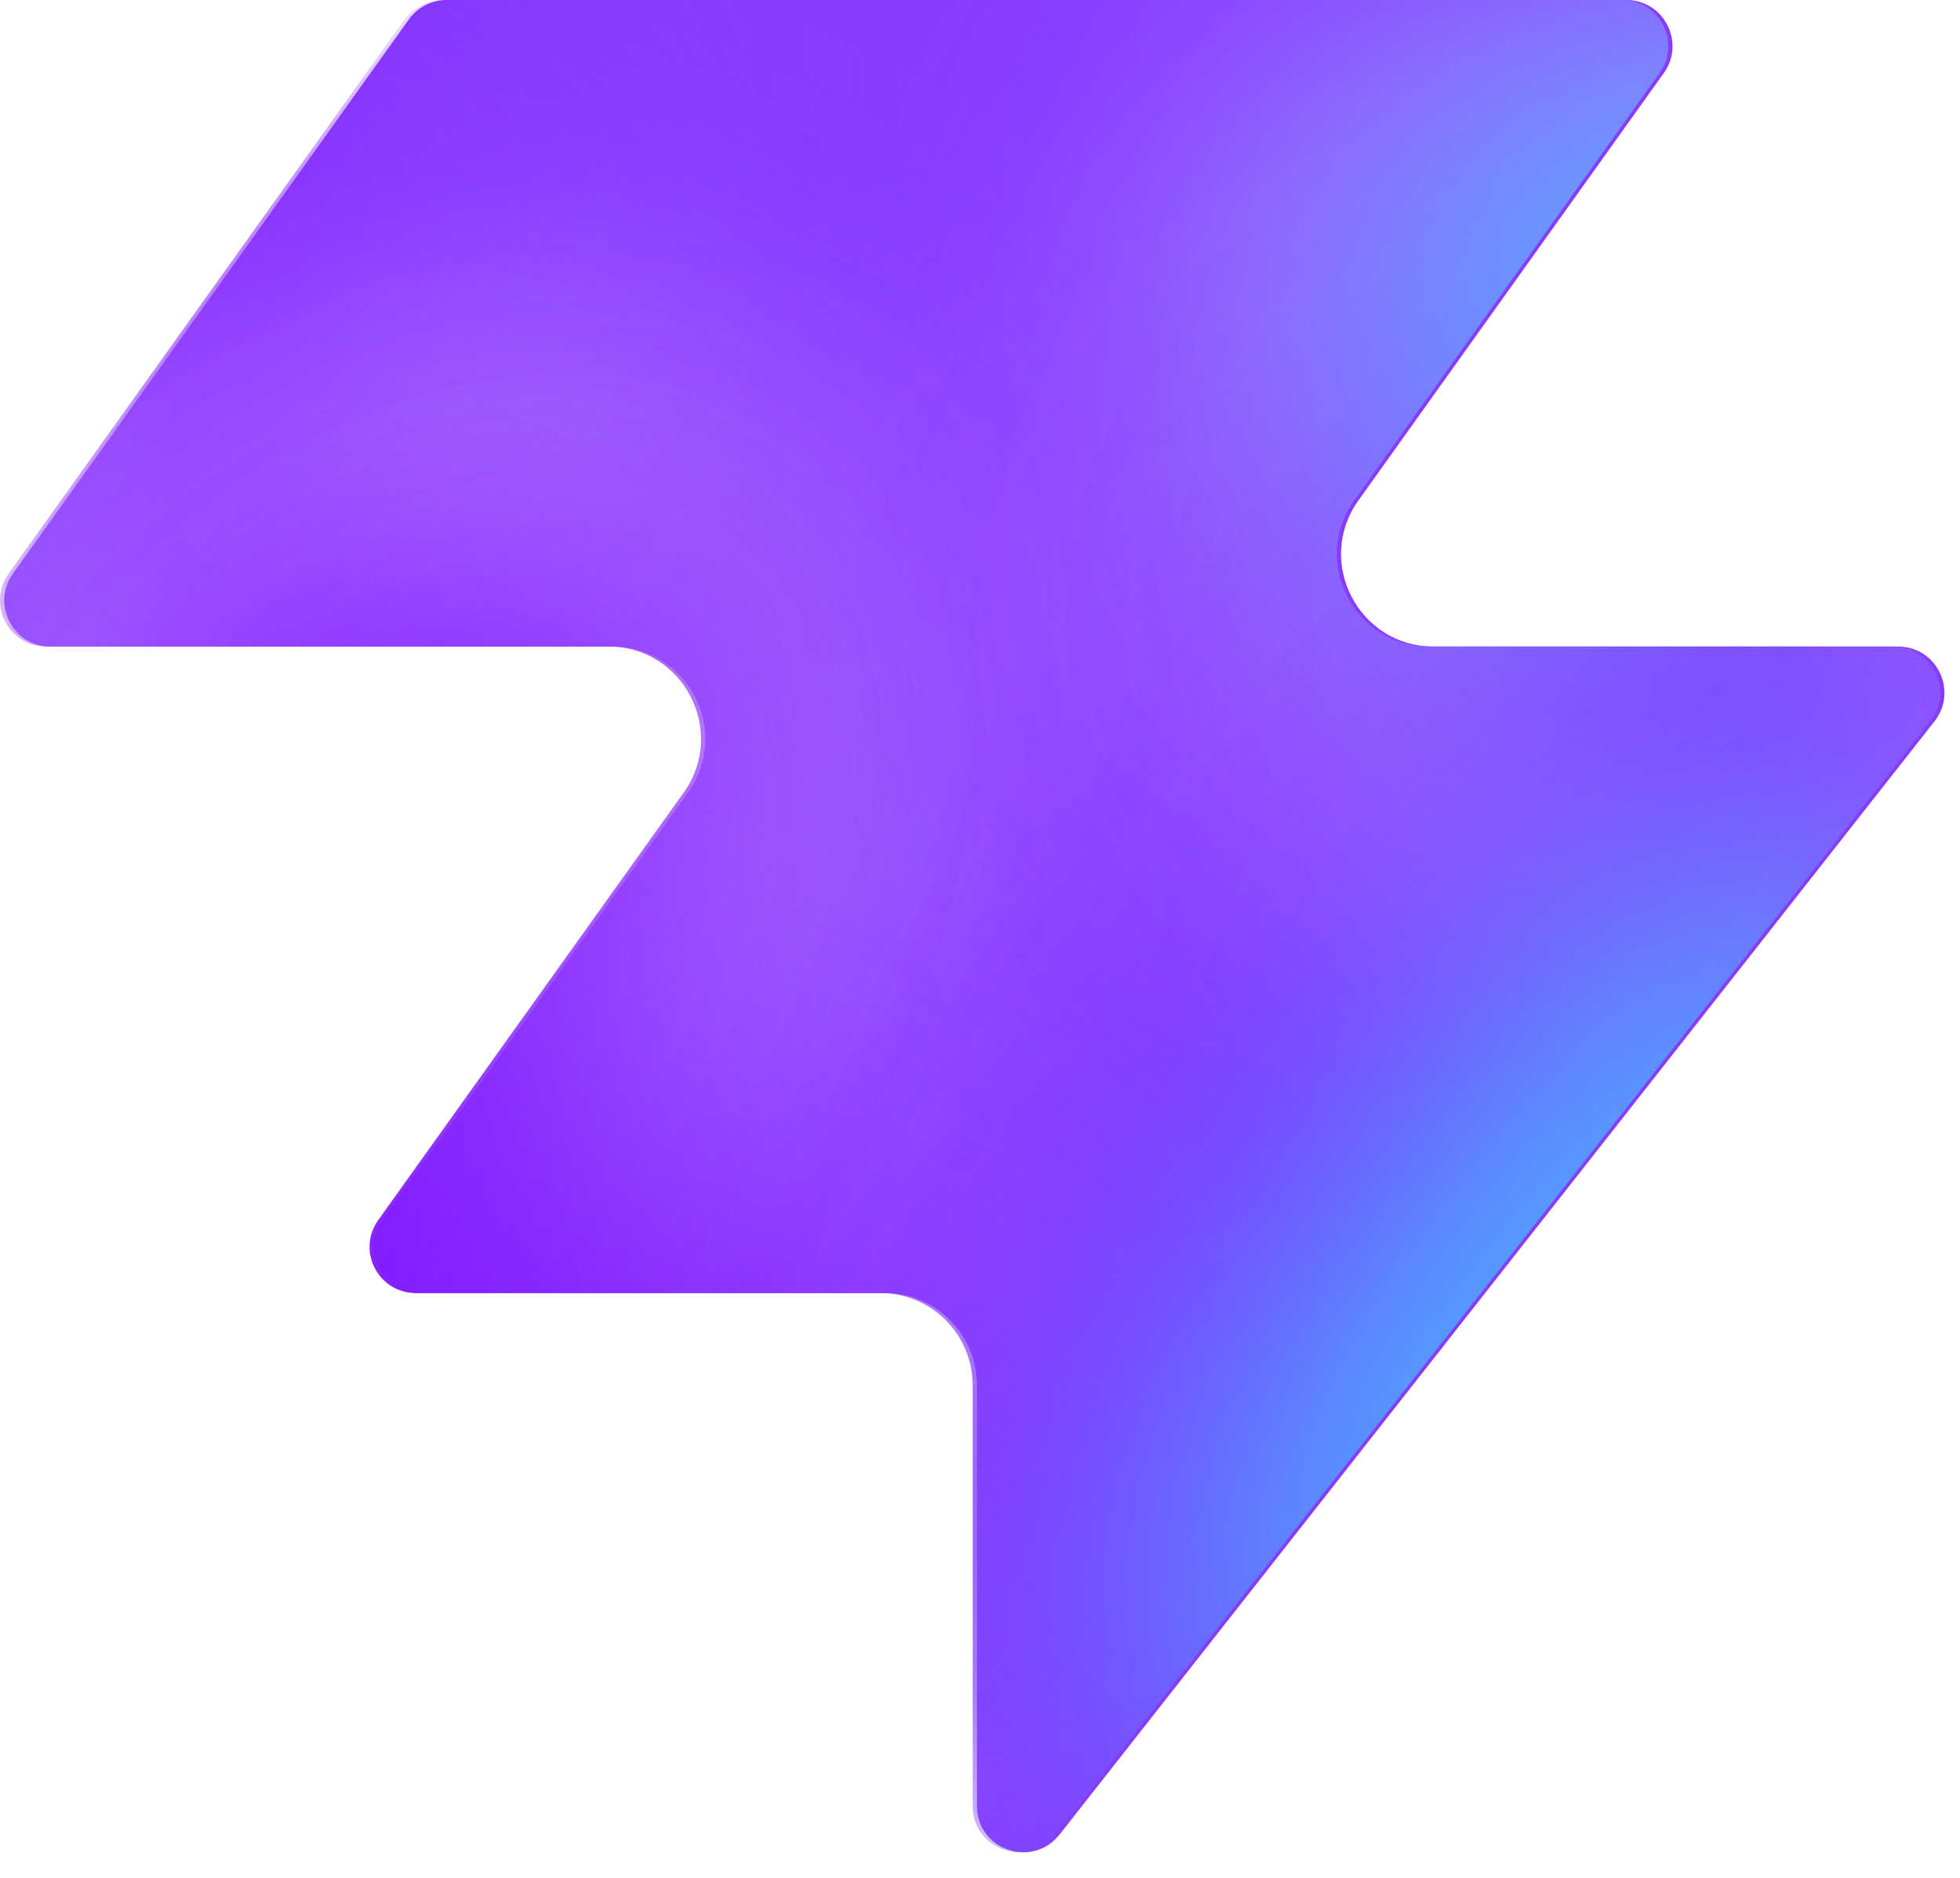
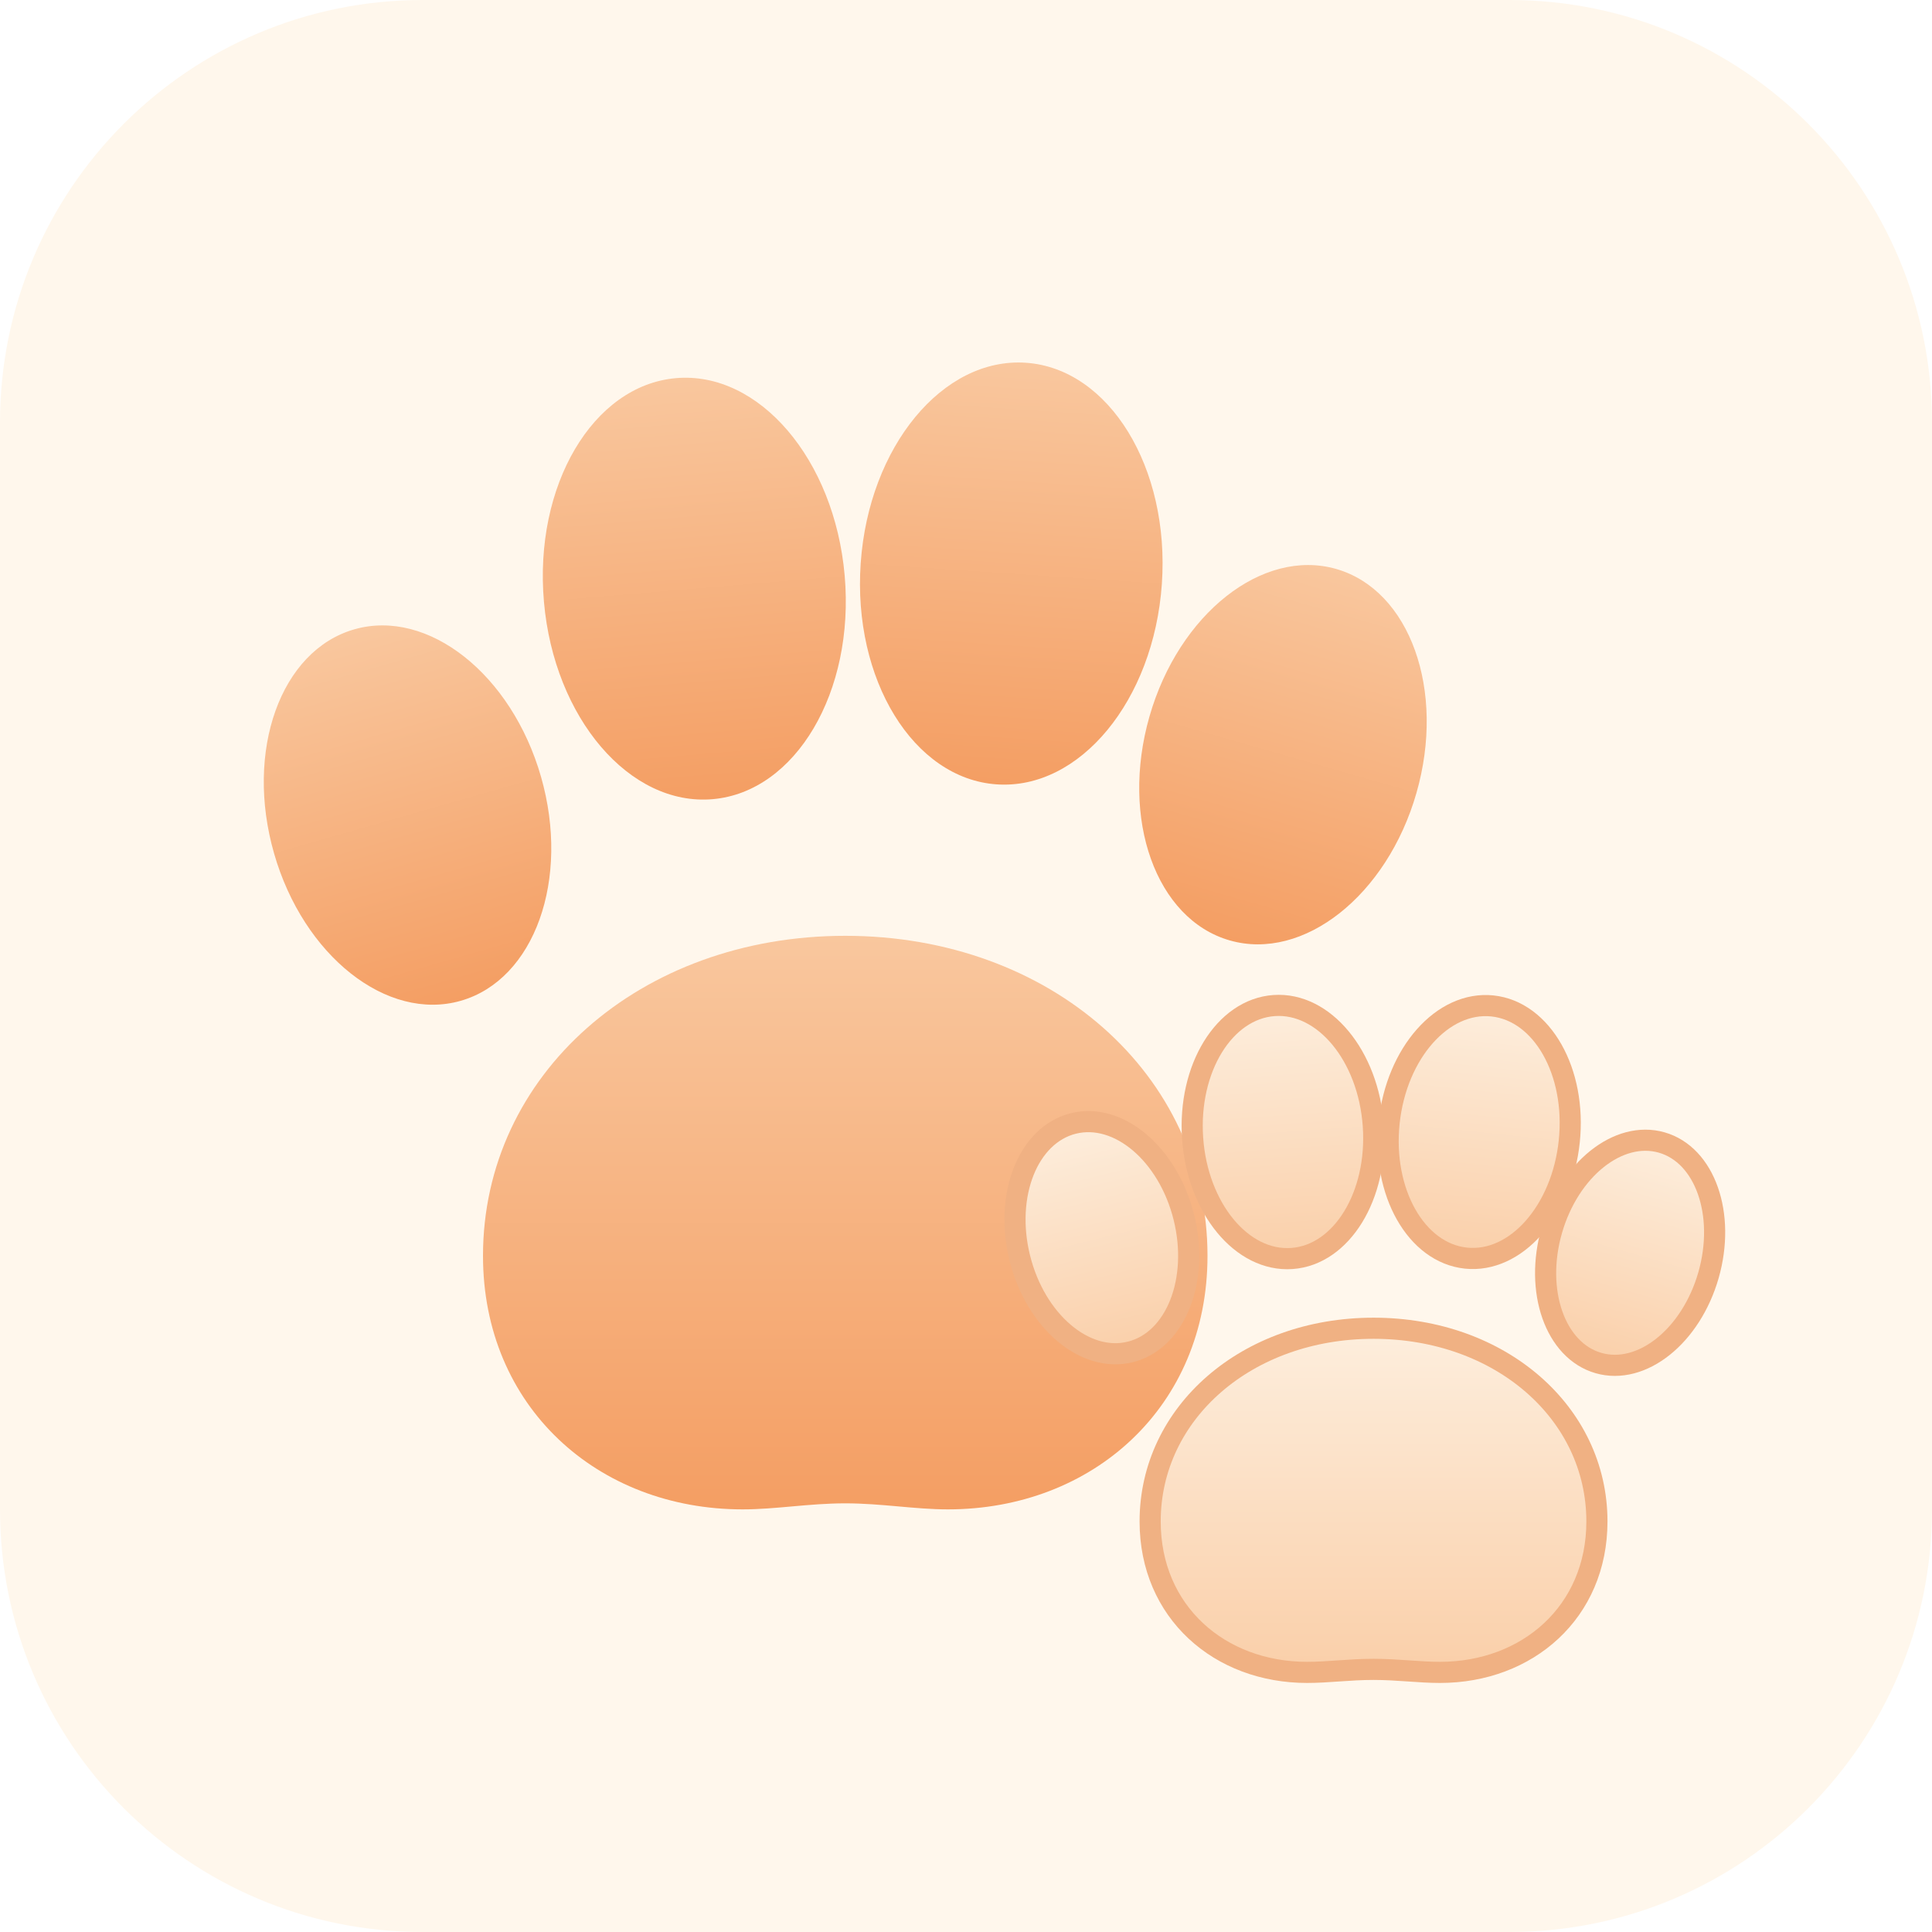
- <svg xmlns="http://www.w3.org/2000/svg" width="48" height="46" fill="none" viewBox="0 0 48 46">
-   <path fill="#863bff" d="M25.946 44.938c-.664.845-2.021.375-2.021-.698V33.937a2.26 2.26 0 0 0-2.262-2.262H10.287c-.92 0-1.456-1.04-.92-1.788l7.48-10.471c1.07-1.497 0-3.578-1.842-3.578H1.237c-.92 0-1.456-1.04-.92-1.788L10.013.474c.214-.297.556-.474.92-.474h28.894c.92 0 1.456 1.04.92 1.788l-7.48 10.471c-1.07 1.498 0 3.579 1.842 3.579h11.377c.943 0 1.473 1.088.89 1.83L25.947 44.94z" style="fill:#863bff;fill:color(display-p3 .525 .23 1);fill-opacity:1" />
-   <mask id="a" width="48" height="46" x="0" y="0" maskUnits="userSpaceOnUse" style="mask-type:alpha">
-     <path fill="#000" d="M25.842 44.938c-.664.844-2.021.375-2.021-.698V33.937a2.26 2.26 0 0 0-2.262-2.262H10.183c-.92 0-1.456-1.04-.92-1.788l7.48-10.471c1.07-1.498 0-3.579-1.842-3.579H1.133c-.92 0-1.456-1.04-.92-1.787L9.91.473c.214-.297.556-.474.92-.474h28.894c.92 0 1.456 1.04.92 1.788l-7.48 10.471c-1.07 1.498 0 3.578 1.842 3.578h11.377c.943 0 1.473 1.088.89 1.832L25.843 44.94z" style="fill:#000;fill-opacity:1" />
-   </mask>
-   <g mask="url(#a)">
-     <g filter="url(#b)">
-       <ellipse cx="5.508" cy="14.704" fill="#ede6ff" rx="5.508" ry="14.704" style="fill:#ede6ff;fill:color(display-p3 .927 .903 1);fill-opacity:1" transform="matrix(.00324 1 1 -.00324 -4.47 31.516)" />
-     </g>
-     <g filter="url(#c)">
-       <ellipse cx="10.399" cy="29.851" fill="#ede6ff" rx="10.399" ry="29.851" style="fill:#ede6ff;fill:color(display-p3 .927 .903 1);fill-opacity:1" transform="matrix(.00324 1 1 -.00324 -39.328 7.883)" />
-     </g>
-     <g filter="url(#d)">
-       <ellipse cx="5.508" cy="30.487" fill="#7e14ff" rx="5.508" ry="30.487" style="fill:#7e14ff;fill:color(display-p3 .492 .077 1);fill-opacity:1" transform="rotate(89.814 -25.913 -14.639)scale(1 -1)" />
-     </g>
-     <g filter="url(#e)">
-       <ellipse cx="5.508" cy="30.599" fill="#7e14ff" rx="5.508" ry="30.599" style="fill:#7e14ff;fill:color(display-p3 .492 .077 1);fill-opacity:1" transform="rotate(89.814 -32.644 -3.334)scale(1 -1)" />
-     </g>
-     <g filter="url(#f)">
-       <ellipse cx="5.508" cy="30.599" fill="#7e14ff" rx="5.508" ry="30.599" style="fill:#7e14ff;fill:color(display-p3 .492 .077 1);fill-opacity:1" transform="matrix(.00324 1 1 -.00324 -34.34 30.47)" />
-     </g>
-     <g filter="url(#g)">
-       <ellipse cx="14.072" cy="22.078" fill="#ede6ff" rx="14.072" ry="22.078" style="fill:#ede6ff;fill:color(display-p3 .927 .903 1);fill-opacity:1" transform="rotate(93.35 24.506 48.493)scale(-1 1)" />
-     </g>
-     <g filter="url(#h)">
-       <ellipse cx="3.47" cy="21.501" fill="#7e14ff" rx="3.47" ry="21.501" style="fill:#7e14ff;fill:color(display-p3 .492 .077 1);fill-opacity:1" transform="rotate(89.009 28.708 47.59)scale(-1 1)" />
-     </g>
-     <g filter="url(#i)">
-       <ellipse cx="3.47" cy="21.501" fill="#7e14ff" rx="3.47" ry="21.501" style="fill:#7e14ff;fill:color(display-p3 .492 .077 1);fill-opacity:1" transform="rotate(89.009 28.708 47.59)scale(-1 1)" />
-     </g>
-     <g filter="url(#j)">
-       <ellipse cx=".387" cy="8.972" fill="#7e14ff" rx="4.407" ry="29.108" style="fill:#7e14ff;fill:color(display-p3 .492 .077 1);fill-opacity:1" transform="rotate(39.51 .387 8.972)" />
-     </g>
-     <g filter="url(#k)">
-       <ellipse cx="47.523" cy="-6.092" fill="#7e14ff" rx="4.407" ry="29.108" style="fill:#7e14ff;fill:color(display-p3 .492 .077 1);fill-opacity:1" transform="rotate(37.892 47.523 -6.092)" />
-     </g>
-     <g filter="url(#l)">
-       <ellipse cx="41.412" cy="6.333" fill="#47bfff" rx="5.971" ry="9.665" style="fill:#47bfff;fill:color(display-p3 .28 .748 1);fill-opacity:1" transform="rotate(37.892 41.412 6.333)" />
-     </g>
-     <g filter="url(#m)">
-       <ellipse cx="-1.879" cy="38.332" fill="#7e14ff" rx="4.407" ry="29.108" style="fill:#7e14ff;fill:color(display-p3 .492 .077 1);fill-opacity:1" transform="rotate(37.892 -1.88 38.332)" />
-     </g>
-     <g filter="url(#n)">
-       <ellipse cx="-1.879" cy="38.332" fill="#7e14ff" rx="4.407" ry="29.108" style="fill:#7e14ff;fill:color(display-p3 .492 .077 1);fill-opacity:1" transform="rotate(37.892 -1.88 38.332)" />
-     </g>
-     <g filter="url(#o)">
-       <ellipse cx="35.651" cy="29.907" fill="#7e14ff" rx="4.407" ry="29.108" style="fill:#7e14ff;fill:color(display-p3 .492 .077 1);fill-opacity:1" transform="rotate(37.892 35.651 29.907)" />
-     </g>
-     <g filter="url(#p)">
-       <ellipse cx="38.418" cy="32.4" fill="#47bfff" rx="5.971" ry="15.297" style="fill:#47bfff;fill:color(display-p3 .28 .748 1);fill-opacity:1" transform="rotate(37.892 38.418 32.4)" />
-     </g>
+ <svg xmlns="http://www.w3.org/2000/svg" viewBox="0 0 64 64">
+   <defs>
+     <linearGradient id="peach" x1="0" y1="0" x2="0" y2="1">
+       <stop offset="0" stop-color="#F9C79E" />
+       <stop offset="1" stop-color="#F49E63" />
+     </linearGradient>
+     <linearGradient id="pale" x1="0" y1="0" x2="0" y2="1">
+       <stop offset="0" stop-color="#FDEEDD" />
+       <stop offset="1" stop-color="#FACFA9" />
+     </linearGradient>
+   </defs>
+   <rect width="64" height="64" rx="14" fill="#FFF7EC" />
+   <g fill="url(#peach)">
+     <ellipse cx="13.5" cy="27" rx="4.6" ry="6.4" transform="rotate(-16 13.5 27)" />
+     <ellipse cx="23" cy="19.5" rx="5" ry="7" transform="rotate(-5 23 19.5)" />
+     <ellipse cx="33.5" cy="19" rx="5" ry="7" transform="rotate(4 33.5 19)" />
+     <ellipse cx="42.5" cy="25" rx="4.6" ry="6.4" transform="rotate(16 42.5 25)" />
+     <path d="M28 31c6.8 0 12 4.6 12 10.6 0 5-3.8 8.4-8.6 8.4-1.1 0-2.2-.2-3.4-.2s-2.3.2-3.4.2C19.8 50 16 46.6 16 41.6 16 35.6 21.2 31 28 31z" />
  </g>
-   <defs>
-     <filter id="b" width="60.045" height="41.654" x="-19.77" y="16.149" color-interpolation-filters="sRGB" filterUnits="userSpaceOnUse">
-       <feFlood flood-opacity="0" result="BackgroundImageFix" />
-       <feBlend in="SourceGraphic" in2="BackgroundImageFix" result="shape" />
-       <feGaussianBlur result="effect1_foregroundBlur_2002_17158" stdDeviation="7.659" />
-     </filter>
-     <filter id="c" width="90.34" height="51.437" x="-54.613" y="-7.533" color-interpolation-filters="sRGB" filterUnits="userSpaceOnUse">
-       <feFlood flood-opacity="0" result="BackgroundImageFix" />
-       <feBlend in="SourceGraphic" in2="BackgroundImageFix" result="shape" />
-       <feGaussianBlur result="effect1_foregroundBlur_2002_17158" stdDeviation="7.659" />
-     </filter>
-     <filter id="d" width="79.355" height="29.4" x="-49.64" y="2.03" color-interpolation-filters="sRGB" filterUnits="userSpaceOnUse">
-       <feFlood flood-opacity="0" result="BackgroundImageFix" />
-       <feBlend in="SourceGraphic" in2="BackgroundImageFix" result="shape" />
-       <feGaussianBlur result="effect1_foregroundBlur_2002_17158" stdDeviation="4.596" />
-     </filter>
-     <filter id="e" width="79.579" height="29.4" x="-45.045" y="20.029" color-interpolation-filters="sRGB" filterUnits="userSpaceOnUse">
-       <feFlood flood-opacity="0" result="BackgroundImageFix" />
-       <feBlend in="SourceGraphic" in2="BackgroundImageFix" result="shape" />
-       <feGaussianBlur result="effect1_foregroundBlur_2002_17158" stdDeviation="4.596" />
-     </filter>
-     <filter id="f" width="79.579" height="29.4" x="-43.513" y="21.178" color-interpolation-filters="sRGB" filterUnits="userSpaceOnUse">
-       <feFlood flood-opacity="0" result="BackgroundImageFix" />
-       <feBlend in="SourceGraphic" in2="BackgroundImageFix" result="shape" />
-       <feGaussianBlur result="effect1_foregroundBlur_2002_17158" stdDeviation="4.596" />
-     </filter>
-     <filter id="g" width="74.749" height="58.852" x="15.756" y="-17.901" color-interpolation-filters="sRGB" filterUnits="userSpaceOnUse">
-       <feFlood flood-opacity="0" result="BackgroundImageFix" />
-       <feBlend in="SourceGraphic" in2="BackgroundImageFix" result="shape" />
-       <feGaussianBlur result="effect1_foregroundBlur_2002_17158" stdDeviation="7.659" />
-     </filter>
-     <filter id="h" width="61.377" height="25.362" x="23.548" y="2.284" color-interpolation-filters="sRGB" filterUnits="userSpaceOnUse">
-       <feFlood flood-opacity="0" result="BackgroundImageFix" />
-       <feBlend in="SourceGraphic" in2="BackgroundImageFix" result="shape" />
-       <feGaussianBlur result="effect1_foregroundBlur_2002_17158" stdDeviation="4.596" />
-     </filter>
-     <filter id="i" width="61.377" height="25.362" x="23.548" y="2.284" color-interpolation-filters="sRGB" filterUnits="userSpaceOnUse">
-       <feFlood flood-opacity="0" result="BackgroundImageFix" />
-       <feBlend in="SourceGraphic" in2="BackgroundImageFix" result="shape" />
-       <feGaussianBlur result="effect1_foregroundBlur_2002_17158" stdDeviation="4.596" />
-     </filter>
-     <filter id="j" width="56.045" height="63.649" x="-27.636" y="-22.853" color-interpolation-filters="sRGB" filterUnits="userSpaceOnUse">
-       <feFlood flood-opacity="0" result="BackgroundImageFix" />
-       <feBlend in="SourceGraphic" in2="BackgroundImageFix" result="shape" />
-       <feGaussianBlur result="effect1_foregroundBlur_2002_17158" stdDeviation="4.596" />
-     </filter>
-     <filter id="k" width="54.814" height="64.646" x="20.116" y="-38.415" color-interpolation-filters="sRGB" filterUnits="userSpaceOnUse">
-       <feFlood flood-opacity="0" result="BackgroundImageFix" />
-       <feBlend in="SourceGraphic" in2="BackgroundImageFix" result="shape" />
-       <feGaussianBlur result="effect1_foregroundBlur_2002_17158" stdDeviation="4.596" />
-     </filter>
-     <filter id="l" width="33.541" height="35.313" x="24.641" y="-11.323" color-interpolation-filters="sRGB" filterUnits="userSpaceOnUse">
-       <feFlood flood-opacity="0" result="BackgroundImageFix" />
-       <feBlend in="SourceGraphic" in2="BackgroundImageFix" result="shape" />
-       <feGaussianBlur result="effect1_foregroundBlur_2002_17158" stdDeviation="4.596" />
-     </filter>
-     <filter id="m" width="54.814" height="64.646" x="-29.286" y="6.009" color-interpolation-filters="sRGB" filterUnits="userSpaceOnUse">
-       <feFlood flood-opacity="0" result="BackgroundImageFix" />
-       <feBlend in="SourceGraphic" in2="BackgroundImageFix" result="shape" />
-       <feGaussianBlur result="effect1_foregroundBlur_2002_17158" stdDeviation="4.596" />
-     </filter>
-     <filter id="n" width="54.814" height="64.646" x="-29.286" y="6.009" color-interpolation-filters="sRGB" filterUnits="userSpaceOnUse">
-       <feFlood flood-opacity="0" result="BackgroundImageFix" />
-       <feBlend in="SourceGraphic" in2="BackgroundImageFix" result="shape" />
-       <feGaussianBlur result="effect1_foregroundBlur_2002_17158" stdDeviation="4.596" />
-     </filter>
-     <filter id="o" width="54.814" height="64.646" x="8.244" y="-2.416" color-interpolation-filters="sRGB" filterUnits="userSpaceOnUse">
-       <feFlood flood-opacity="0" result="BackgroundImageFix" />
-       <feBlend in="SourceGraphic" in2="BackgroundImageFix" result="shape" />
-       <feGaussianBlur result="effect1_foregroundBlur_2002_17158" stdDeviation="4.596" />
-     </filter>
-     <filter id="p" width="39.409" height="43.623" x="18.713" y="10.588" color-interpolation-filters="sRGB" filterUnits="userSpaceOnUse">
-       <feFlood flood-opacity="0" result="BackgroundImageFix" />
-       <feBlend in="SourceGraphic" in2="BackgroundImageFix" result="shape" />
-       <feGaussianBlur result="effect1_foregroundBlur_2002_17158" stdDeviation="4.596" />
-     </filter>
-   </defs>
+   <g fill="url(#pale)" stroke="#F0B183" stroke-width="0.7" transform="translate(-3.5,-3)">
+     <ellipse cx="40" cy="44" rx="2.8" ry="3.9" transform="rotate(-14 40 44)" />
+     <ellipse cx="46" cy="40.5" rx="3" ry="4.2" transform="rotate(-4 46 40.5)" />
+     <ellipse cx="52.5" cy="40.5" rx="3" ry="4.2" transform="rotate(6 52.5 40.5)" />
+     <ellipse cx="57.5" cy="44.5" rx="2.7" ry="3.8" transform="rotate(16 57.5 44.5)" />
+     <path d="M49 47c4.2 0 7.4 2.8 7.4 6.4 0 3-2.3 5-5.2 5-.7 0-1.4-.1-2.2-.1s-1.5.1-2.2.1c-2.9 0-5.2-2-5.2-5 0-3.6 3.2-6.4 7.4-6.4z" />
+   </g>
</svg>
